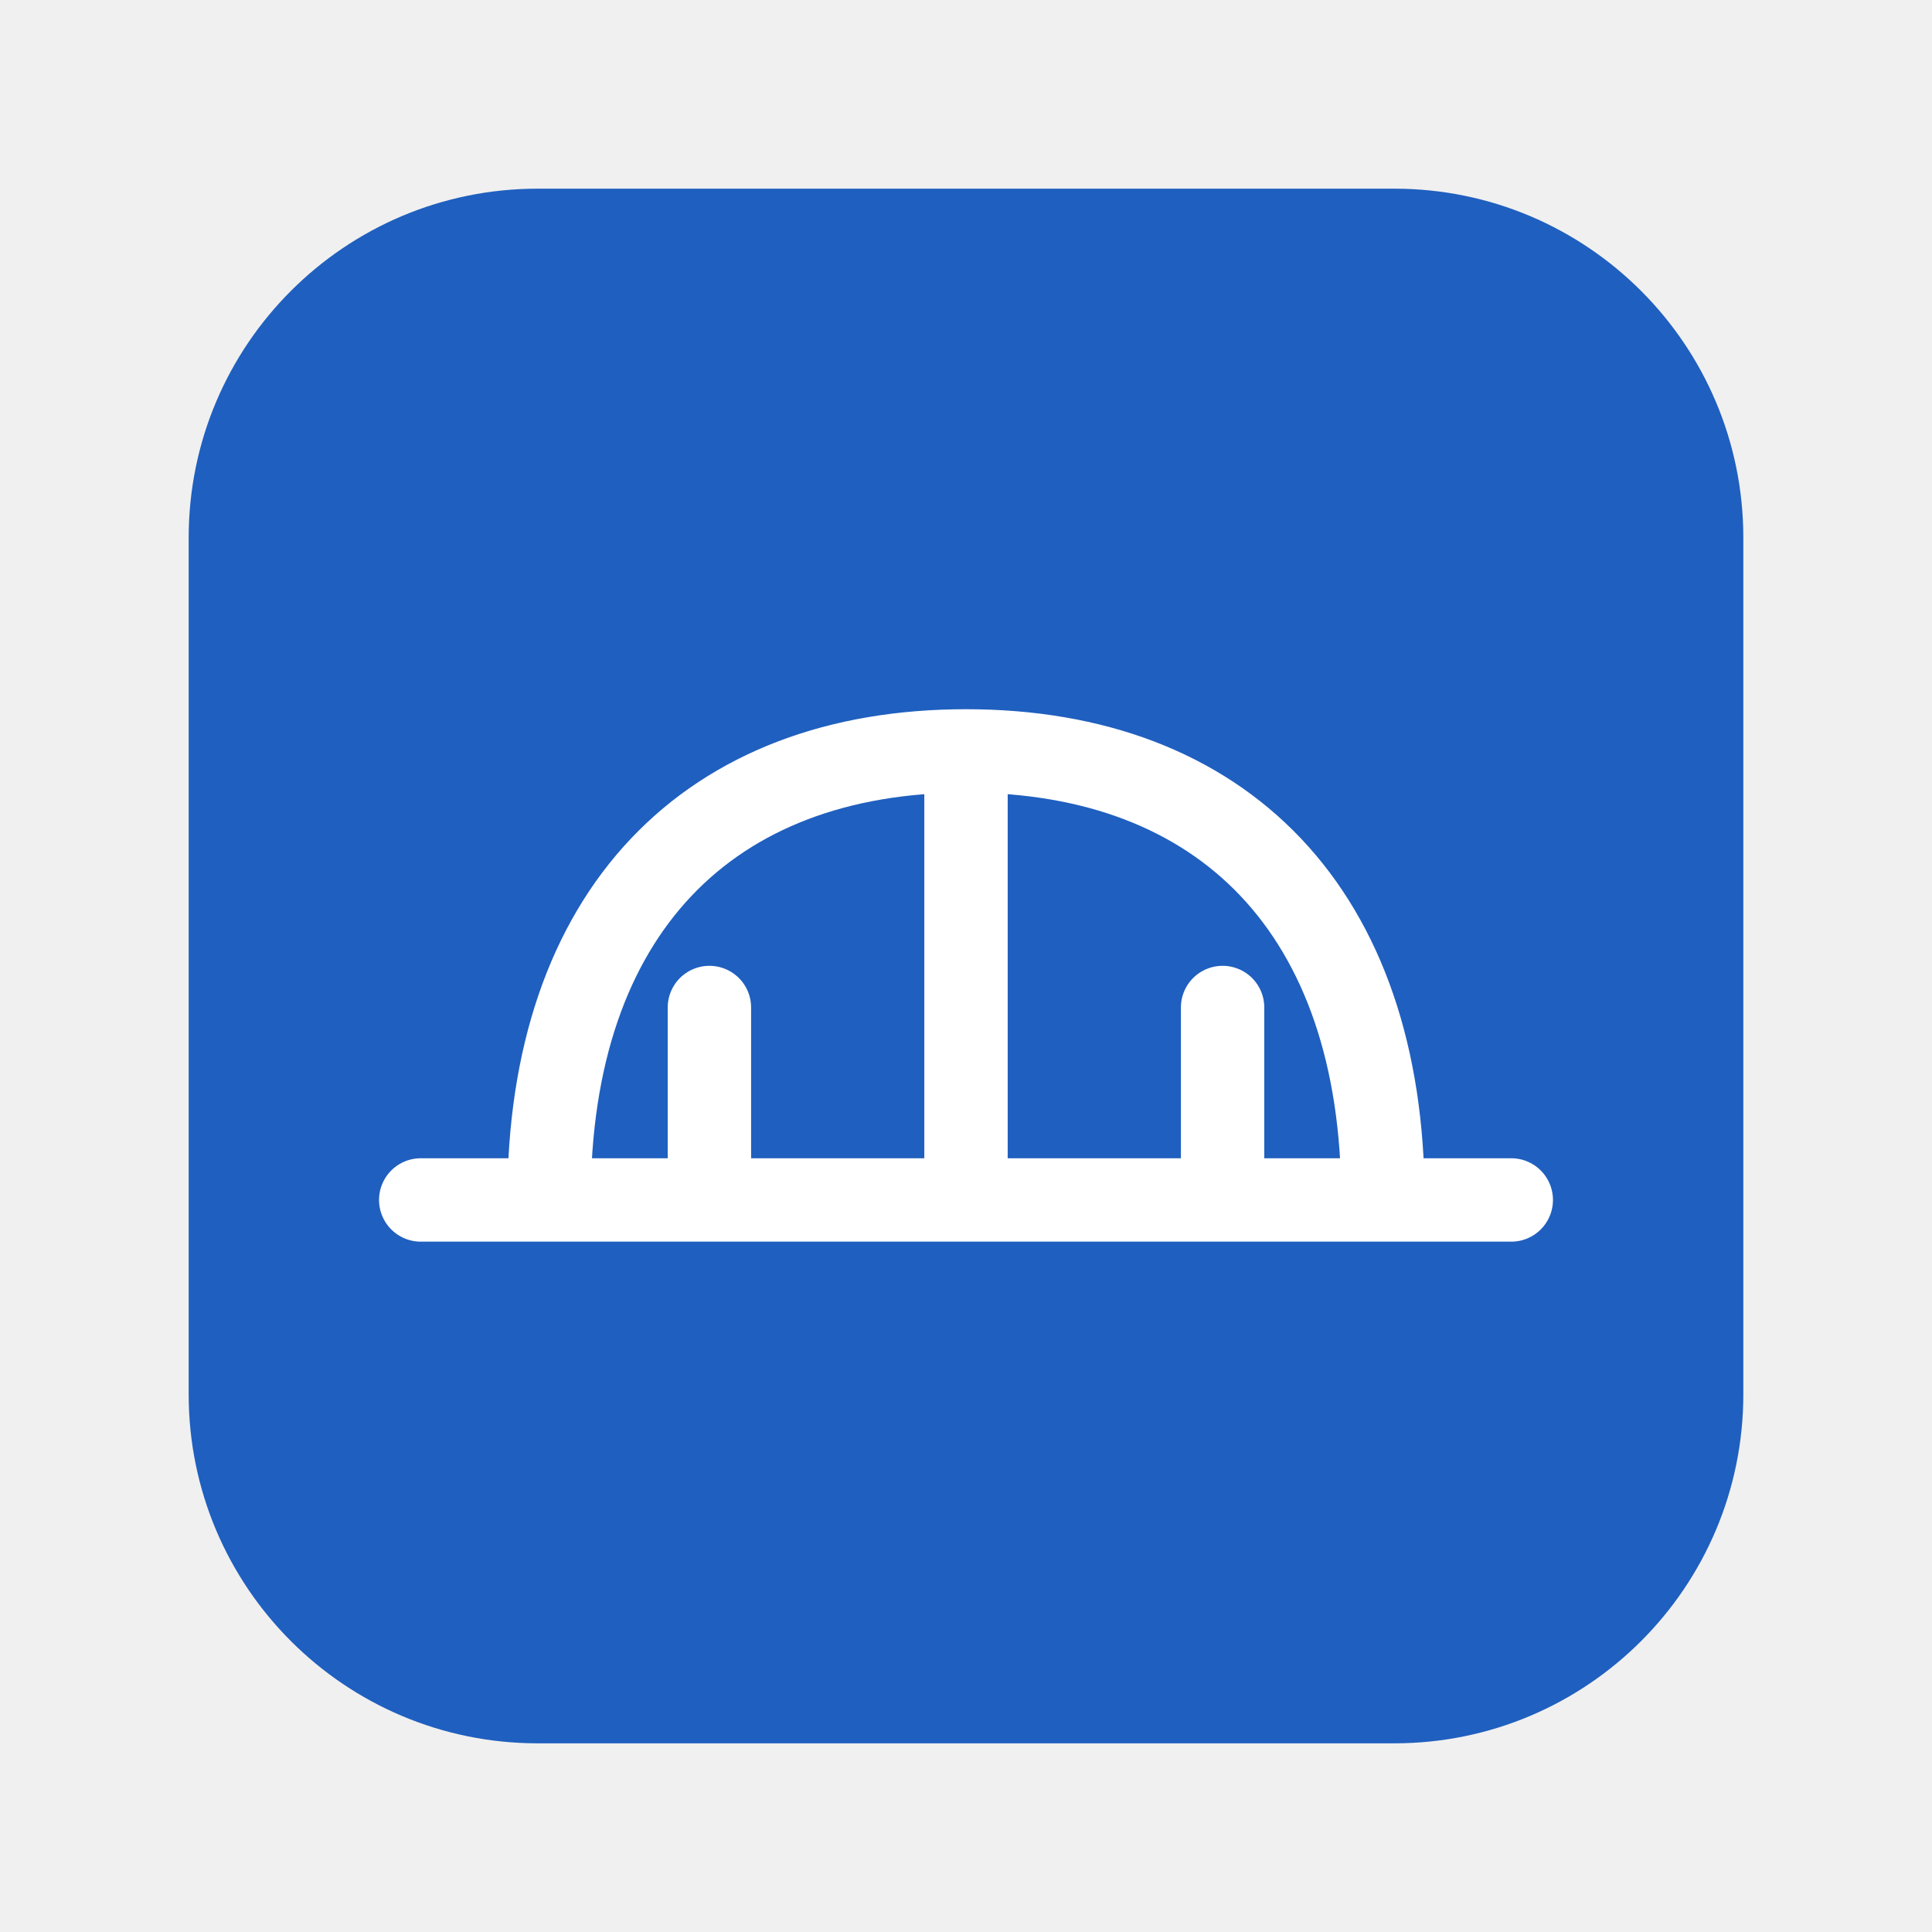
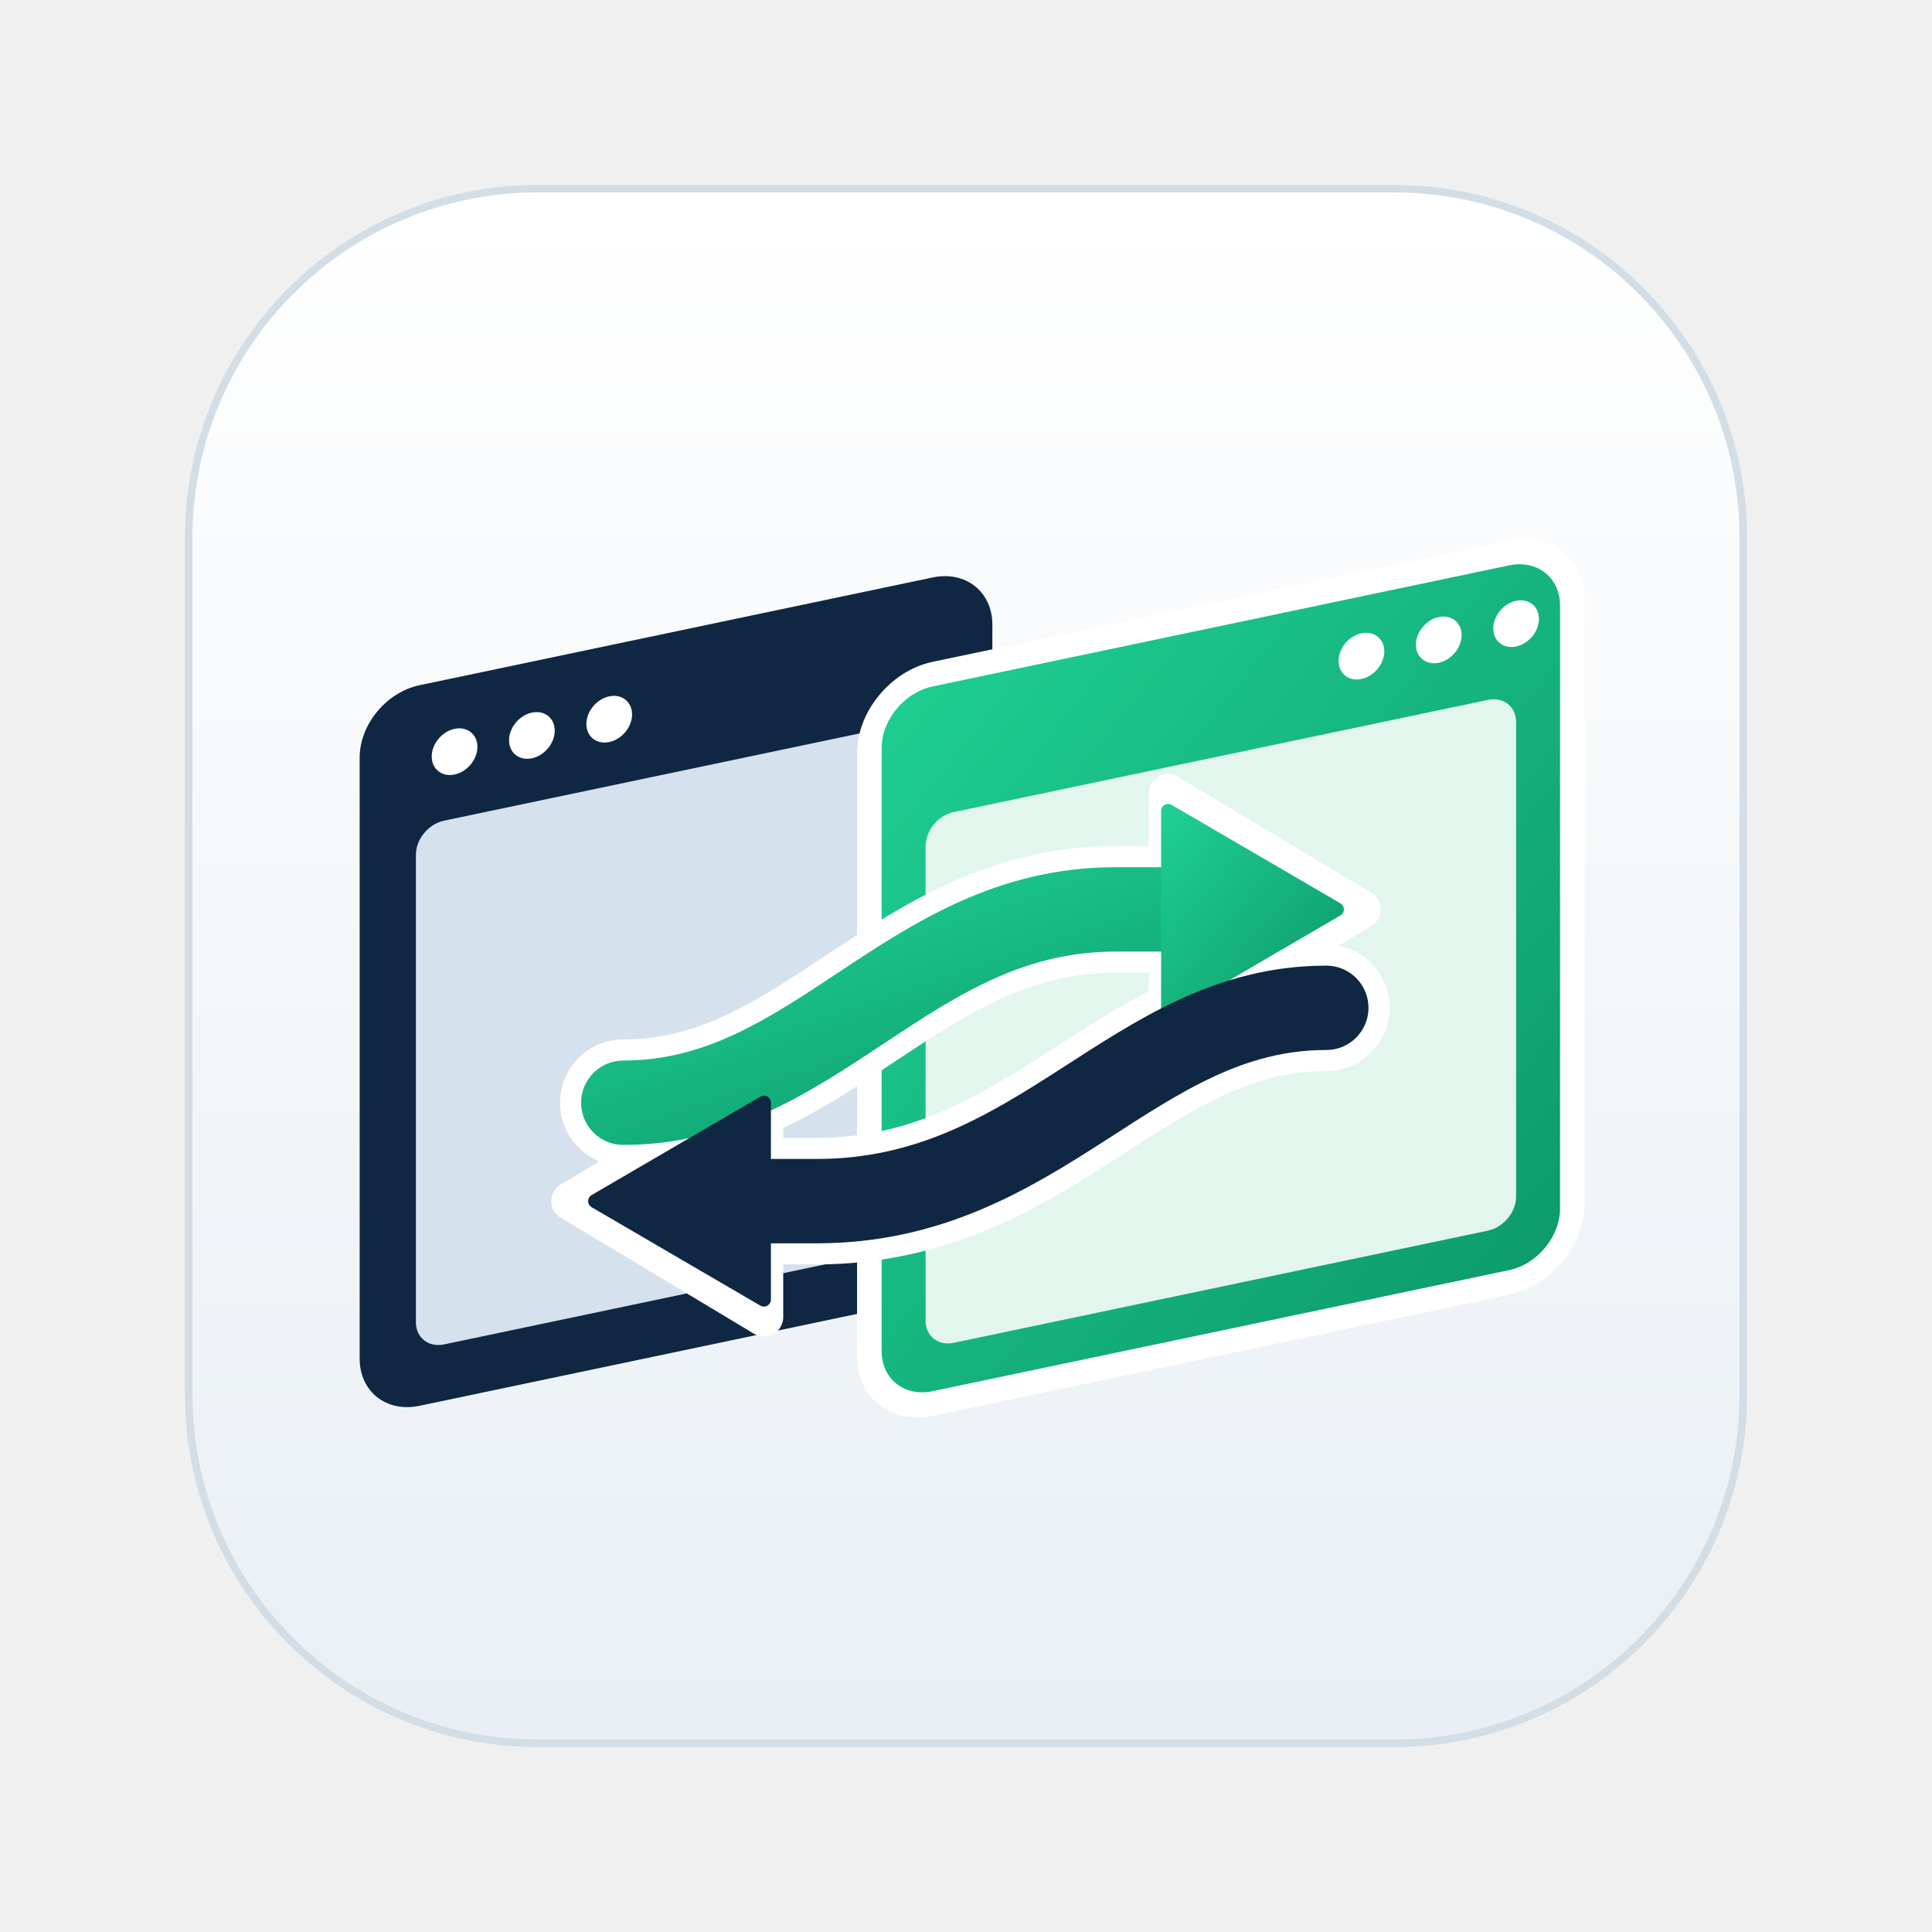
<svg xmlns="http://www.w3.org/2000/svg" viewBox="0 0 1024 1024">
-   <rect x="100" y="100" width="824" height="824" rx="185" fill="#1f5fbf" />
-   <g fill="none" stroke="#fff" stroke-width="2.6" stroke-linecap="round" transform="translate(172 160) scale(17)">
-     <path d="M3 28h34M7 28c0-9 5-14 13-14s13 5 13 14M12 28v-6M20 28V14M28 28v-6" />
-   </g>
+   <defs>
+     <linearGradient id="tile" x1="0" y1="0" x2="0" y2="1">
+       <stop offset="0" stop-color="#ffffff" />
+       <stop offset="1" stop-color="#e9eff4" />
+     </linearGradient>
+   </defs>
+   <rect x="100" y="100" width="824" height="824" rx="185" fill="url(#tile)" stroke="#d3dde6" stroke-width="4" />
+   <svg x="172" y="262" width="680" height="508" viewBox="20 26 730 545">
+     <defs>
+       <linearGradient id="green" x1="0" y1="0" x2="1" y2="1">
+         <stop offset="0" stop-color="#1fcf92" />
+         <stop offset="1" stop-color="#0c9a6a" />
+       </linearGradient>
+     </defs>
+     <g transform="matrix(1 -0.21 0 1 0 0)">
+       <rect class="navy" x="40" y="150" width="360" height="410" rx="34" fill="#0f2742" />
+       <rect class="navy-panel" x="72" y="230" width="296" height="298" rx="16" fill="#d5e1ed" />
+       <circle class="cut-fill" cx="94" cy="192" r="13" fill="#ffffff" />
+       <circle class="cut-fill" cx="138" cy="192" r="13" fill="#ffffff" />
+       <circle class="cut-fill" cx="182" cy="192" r="13" fill="#ffffff" />
+     </g>
+     <g transform="matrix(1 -0.21 0 1 0 0)">
+       <rect class="cut" x="330" y="205" width="400" height="415" rx="36" fill="url(#green)" stroke="#ffffff" stroke-width="14" />
+       <rect class="green-panel" x="362" y="286" width="336" height="302" rx="16" fill="#e3f6ee" />
+       <circle class="cut-fill" cx="610" cy="246" r="13" fill="#ffffff" />
+       <circle class="cut-fill" cx="654" cy="246" r="13" fill="#ffffff" />
+       <circle class="cut-fill" cx="698" cy="246" r="13" fill="#ffffff" />
+     </g>
+     <g stroke-linecap="round" stroke-linejoin="round" fill="none">
+       <path class="cut" d="M190 372 C300 372 352 262 470 262 L520 262" stroke="#ffffff" stroke-width="72" />
+       <path class="cut" d="M590 318 C480 318 428 428 300 428 L250 428" stroke="#ffffff" stroke-width="72" />
+       <path class="cut-fill cut" d="M500 196 L610 262 L500 328 Z" fill="#ffffff" stroke="#ffffff" stroke-width="22" />
+       <path class="cut-fill cut" d="M270 362 L160 428 L270 494 Z" fill="#ffffff" stroke="#ffffff" stroke-width="22" />
+       <path d="M190 372 C300 372 352 262 470 262 L520 262" stroke="url(#green)" stroke-width="48" />
+       <path d="M500 206 L596 262 L500 318 Z" fill="url(#green)" stroke="url(#green)" stroke-width="8" />
+       <path class="navy-stroke" d="M590 318 C480 318 428 428 300 428 L250 428" stroke="#0f2742" stroke-width="48" />
+       <path class="navy navy-stroke" d="M270 372 L174 428 L270 484 Z" fill="#0f2742" stroke="#0f2742" stroke-width="8" />
+     </g>
+   </svg>
</svg>
